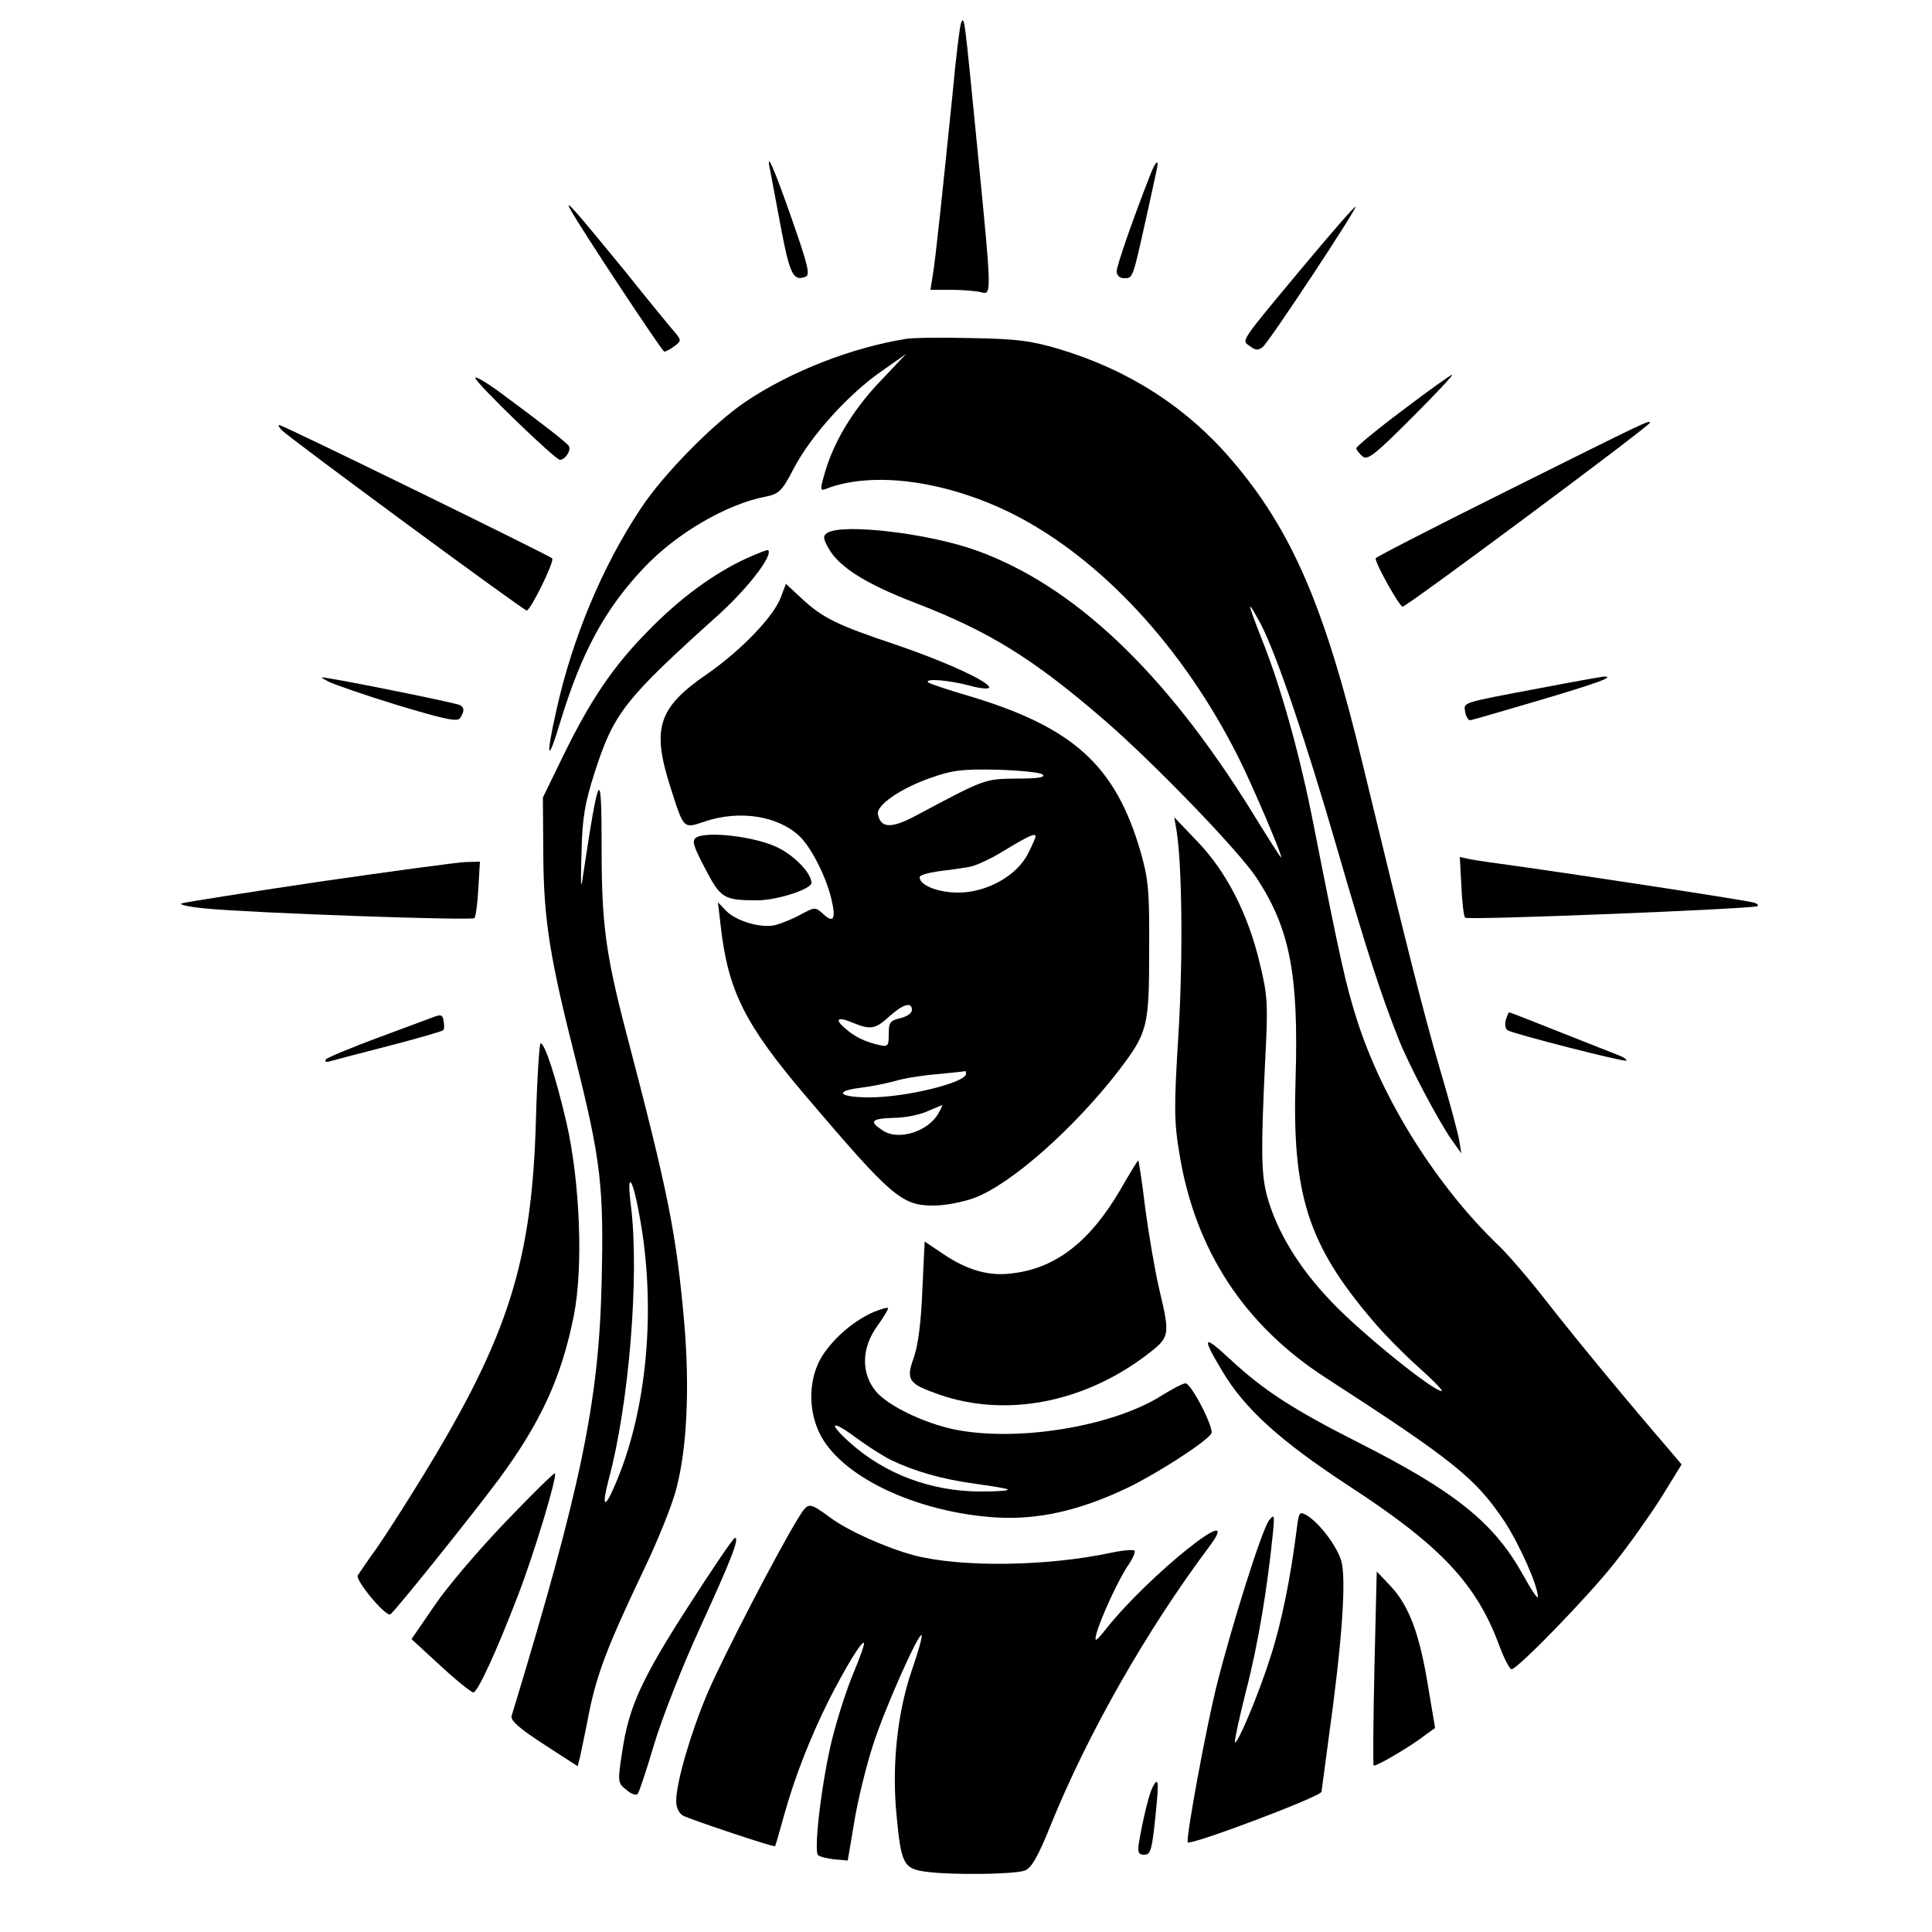
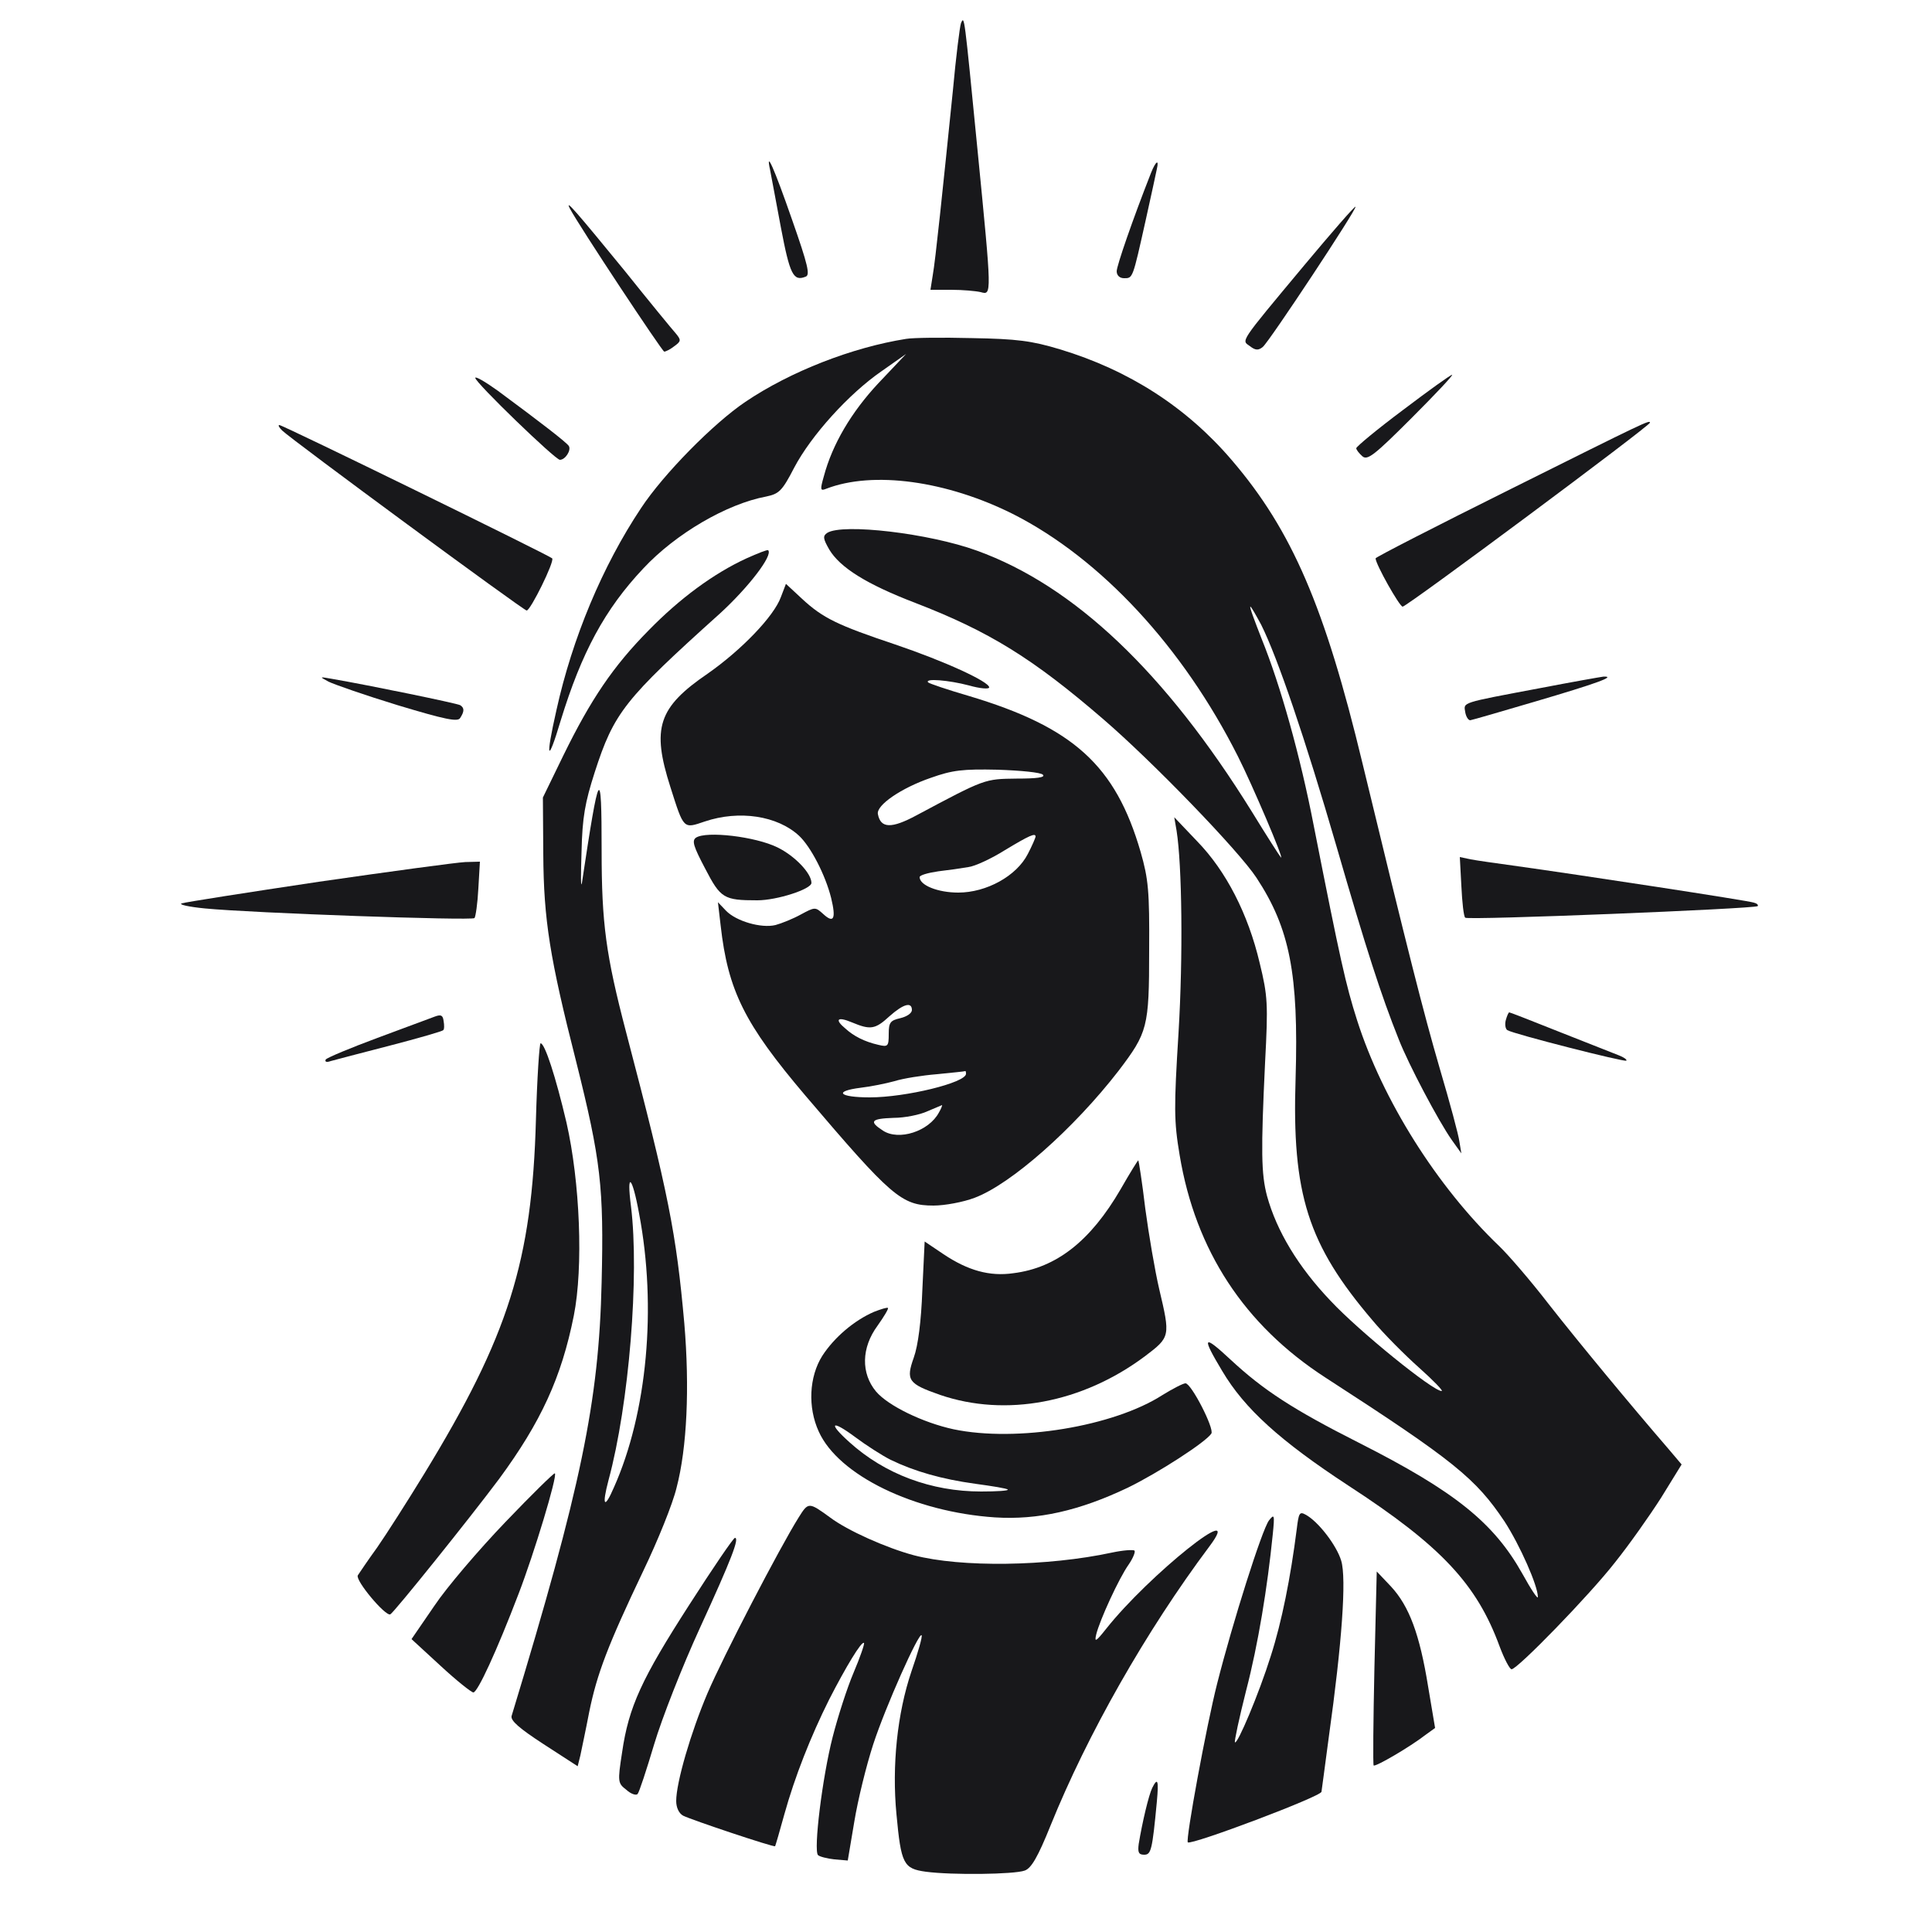
<svg xmlns="http://www.w3.org/2000/svg" version="1.0" width="500pt" height="500pt" viewBox="0 0 500 500" preserveAspectRatio="xMidYMid meet">
-   <g transform="translate(0,500) scale(0.1,-0.1)" fill="black" stroke="none">
+   <g transform="translate(0,500) scale(0.1,-0.1)" fill="#18181b" stroke="none">
    <path d="M2487 4940 c-3 -8 -13 -87 -21 -175 -27 -264 -45 -438 -52 -477 l-6 -38 54 0 c29 0 63 -3 76 -6 29 -8 29 -11 -8 366 -35 356 -34 350 -43 330z" />
    <path d="M1993 4560 c3 -14 15 -81 28 -149 23 -121 32 -140 64 -127 12 4 6 30 -35 147 -47 135 -69 184 -57 129z" />
    <path d="M2979 4553 c-48 -122 -89 -241 -89 -255 0 -11 8 -18 19 -18 23 0 22 -2 56 150 14 63 27 123 29 133 6 26 -3 20 -15 -10z" />
    <path d="M1475 4460 c25 -47 239 -370 244 -370 4 0 16 6 26 14 18 13 18 16 4 33 -9 10 -69 83 -133 163 -122 149 -156 189 -141 160z" />
    <path d="M3375 4313 c-171 -205 -162 -193 -140 -209 14 -11 22 -11 33 -2 17 14 245 359 240 363 -2 2 -62 -67 -133 -152z" />
    <path d="M2345 4123 c-139 -22 -299 -84 -416 -163 -83 -56 -212 -187 -270 -275 -100 -150 -178 -337 -219 -523 -29 -128 -23 -141 11 -27 54 176 114 288 214 394 84 90 216 167 318 186 33 7 41 14 72 74 44 84 142 192 226 250 l64 45 -72 -76 c-70 -75 -119 -158 -141 -241 -10 -35 -9 -38 6 -32 121 47 312 21 485 -66 226 -115 438 -343 581 -627 36 -71 121 -270 111 -261 -3 3 -37 56 -75 118 -224 361 -460 585 -712 676 -124 45 -347 71 -387 46 -12 -8 -11 -15 5 -43 28 -47 97 -90 222 -138 192 -74 305 -144 487 -301 129 -111 352 -342 397 -411 86 -131 109 -249 101 -518 -10 -301 32 -431 199 -627 29 -35 84 -90 121 -123 37 -33 63 -60 58 -60 -23 0 -213 154 -287 233 -84 88 -140 181 -165 272 -15 57 -16 115 -5 345 8 152 7 172 -14 258 -30 127 -87 238 -162 315 l-59 62 6 -35 c14 -89 17 -323 5 -523 -12 -194 -12 -228 3 -317 41 -246 167 -439 377 -575 334 -216 389 -261 464 -373 40 -62 86 -166 86 -195 0 -7 -18 20 -40 60 -74 132 -174 213 -423 339 -170 86 -247 136 -332 215 -72 67 -76 61 -22 -29 58 -98 150 -181 327 -297 240 -156 332 -255 391 -416 12 -32 26 -59 31 -59 15 0 201 191 268 277 36 45 89 120 119 167 l53 86 -33 39 c-101 117 -235 279 -311 376 -47 61 -105 128 -128 150 -161 154 -302 378 -368 585 -29 91 -43 153 -112 503 -35 181 -86 363 -135 484 -18 46 -32 83 -29 83 2 0 14 -21 28 -47 42 -84 113 -292 195 -574 77 -266 115 -384 161 -499 25 -64 102 -210 137 -260 l25 -35 -5 30 c-2 17 -25 102 -51 190 -43 148 -80 294 -200 790 -97 403 -182 602 -338 784 -117 137 -266 233 -445 287 -73 22 -111 27 -228 29 -77 2 -153 1 -170 -2z" />
    <path d="M1230 4022 c0 -12 207 -212 219 -212 14 0 30 25 23 36 -7 10 -73 61 -184 143 -32 23 -58 38 -58 33z" />
    <path d="M3631 3939 c-67 -50 -121 -95 -121 -99 0 -4 7 -13 16 -21 13 -11 31 3 127 99 62 62 109 112 105 112 -4 0 -61 -41 -127 -91z" />
    <path d="M3911 3735 c-193 -96 -351 -177 -351 -180 0 -15 62 -125 70 -125 11 0 640 468 640 476 0 8 -10 3 -359 -171z" />
    <path d="M730 3886 c26 -25 625 -466 633 -466 10 0 73 128 66 135 -8 8 -697 345 -706 345 -4 0 -1 -6 7 -14z" />
    <path d="M1932 3555 c-85 -39 -173 -104 -253 -186 -92 -93 -150 -179 -221 -324 l-53 -109 1 -146 c1 -171 17 -270 85 -537 64 -256 72 -325 66 -572 -7 -308 -53 -530 -233 -1122 -3 -12 20 -32 83 -73 l88 -57 7 28 c3 15 14 66 23 113 20 98 48 172 140 365 37 77 76 173 86 215 27 103 34 259 20 425 -21 234 -40 332 -151 755 -52 199 -63 280 -63 469 0 226 -6 215 -51 -84 -3 -16 -3 20 -1 80 2 90 9 128 34 206 50 155 77 189 325 412 73 67 137 150 124 163 -2 2 -27 -8 -56 -21z m-278 -1696 c46 -242 21 -515 -65 -708 -25 -58 -32 -49 -14 19 53 196 80 529 58 708 -12 92 3 80 21 -19z" />
    <path d="M2021 3455 c-18 -50 -102 -137 -189 -198 -129 -88 -146 -141 -97 -294 35 -110 33 -108 89 -89 89 30 188 15 244 -37 30 -28 68 -101 83 -161 13 -54 7 -67 -21 -41 -20 18 -21 18 -58 -2 -20 -11 -50 -23 -65 -27 -37 -9 -102 10 -128 37 l-21 22 7 -60 c19 -169 62 -255 219 -440 223 -262 249 -285 332 -285 29 0 77 9 106 20 94 35 257 179 373 329 75 99 79 112 79 311 1 154 -2 185 -22 255 -65 224 -174 323 -445 404 -55 16 -102 32 -105 35 -10 11 53 6 106 -8 28 -8 52 -10 52 -5 0 15 -116 68 -243 111 -149 50 -187 68 -241 118 l-42 39 -13 -34z m678 -460 c7 -7 -16 -10 -68 -10 -83 -1 -81 0 -259 -95 -65 -35 -93 -34 -100 3 -5 23 61 68 137 94 56 20 83 23 173 21 59 -2 112 -7 117 -13z m-19 -160 c0 -3 -9 -24 -20 -45 -29 -57 -107 -100 -180 -100 -53 0 -100 19 -100 40 0 5 21 11 48 15 26 3 61 8 78 11 17 2 60 22 95 44 63 38 79 45 79 35z m-320 -449 c0 -8 -13 -17 -30 -21 -26 -6 -30 -11 -30 -41 0 -32 -2 -34 -27 -28 -35 8 -63 22 -85 42 -29 24 -21 32 17 16 48 -20 60 -18 97 16 36 32 58 38 58 16z m140 -165 c0 -23 -156 -61 -249 -61 -80 0 -95 16 -23 25 26 3 65 11 87 17 22 7 72 15 110 18 39 4 71 7 73 8 1 1 2 -2 2 -7z m-70 -100 c-26 -49 -104 -74 -145 -47 -37 24 -31 31 28 33 28 0 68 8 87 17 19 8 36 15 38 16 1 0 -2 -9 -8 -19z" />
    <path d="M850 3236 c14 -7 94 -35 179 -61 123 -37 156 -44 162 -33 11 17 11 26 0 33 -9 5 -238 52 -331 68 -34 6 -34 6 -10 -7z" />
    <path d="M3985 3219 c-207 -39 -197 -36 -193 -62 2 -12 8 -21 13 -21 6 1 82 23 170 49 156 46 209 65 175 64 -8 -1 -82 -14 -165 -30z" />
    <path d="M1801 2832 c-11 -8 -6 -23 24 -80 40 -77 48 -82 135 -82 51 0 140 29 140 45 0 25 -43 70 -88 92 -57 28 -184 43 -211 25z" />
    <path d="M3782 2707 c2 -42 6 -79 10 -82 6 -7 749 23 757 30 2 3 -2 7 -10 9 -13 5 -451 72 -624 96 -44 6 -93 13 -109 16 l-28 6 4 -75z" />
    <path d="M825 2718 c-187 -28 -347 -53 -355 -56 -8 -3 19 -9 60 -13 123 -12 690 -32 698 -25 3 4 8 38 10 77 l4 69 -38 -1 c-22 -1 -192 -24 -379 -51z" />
    <path d="M1125 2369 c-11 -4 -78 -29 -148 -55 -70 -26 -130 -51 -134 -56 -3 -6 2 -8 13 -4 11 3 79 21 153 40 73 19 136 37 138 40 3 2 3 13 1 24 -2 15 -7 17 -23 11z" />
    <path d="M3897 2360 c-3 -11 -1 -23 4 -26 16 -10 303 -83 308 -79 2 3 -7 9 -20 14 -13 5 -81 32 -152 60 -70 28 -129 51 -131 51 -2 0 -6 -9 -9 -20z" />
    <path d="M1387 2103 c-10 -367 -71 -560 -289 -917 -44 -72 -99 -158 -122 -191 -24 -33 -46 -66 -50 -72 -7 -13 71 -106 84 -101 9 4 205 248 282 351 108 147 161 262 193 422 25 126 16 346 -19 500 -28 119 -56 205 -67 205 -3 0 -9 -89 -12 -197z" />
    <path d="M2900 1922 c-78 -134 -166 -203 -277 -217 -62 -9 -118 7 -181 49 l-49 33 -6 -126 c-3 -81 -11 -143 -22 -174 -21 -59 -15 -68 68 -97 170 -58 368 -21 530 100 66 50 66 51 37 174 -11 47 -27 141 -36 208 -8 68 -17 124 -18 125 -1 1 -22 -33 -46 -75z" />
    <path d="M2262 1605 c-51 -22 -103 -66 -134 -114 -34 -54 -38 -133 -9 -196 51 -113 247 -208 456 -222 111 -7 218 17 344 77 78 38 202 118 216 140 8 13 -52 130 -67 130 -6 0 -33 -14 -59 -30 -127 -82 -378 -123 -541 -89 -79 17 -170 61 -201 98 -39 47 -38 113 4 170 17 24 29 44 27 46 -2 2 -18 -3 -36 -10z m43 -383 c62 -30 132 -50 219 -62 44 -6 82 -12 84 -15 3 -3 -28 -5 -69 -5 -129 0 -249 45 -340 127 -57 51 -48 60 14 14 28 -21 70 -48 92 -59z" />
    <path d="M1308 1061 c-69 -72 -152 -169 -184 -217 l-59 -86 75 -69 c41 -38 80 -69 85 -69 11 0 60 106 117 255 40 104 101 305 94 312 -2 2 -60 -55 -128 -126z" />
    <path d="M2067 1073 c-49 -78 -196 -361 -236 -455 -43 -101 -81 -231 -81 -279 0 -17 7 -32 18 -38 22 -11 234 -82 238 -79 1 2 12 39 24 83 27 97 68 201 116 297 43 84 84 152 90 146 2 -2 -10 -37 -27 -77 -17 -40 -41 -115 -54 -166 -27 -105 -50 -294 -38 -306 4 -4 24 -9 42 -11 l35 -3 17 101 c9 55 31 145 49 200 32 98 118 290 125 282 3 -2 -9 -44 -26 -93 -37 -109 -51 -245 -39 -370 12 -129 18 -141 76 -149 68 -9 229 -7 256 3 17 6 34 35 67 117 95 235 247 503 411 722 96 128 -157 -74 -267 -213 -27 -34 -31 -36 -26 -15 9 37 59 146 84 181 11 16 18 33 15 36 -3 3 -30 1 -58 -5 -167 -36 -391 -39 -513 -7 -71 19 -172 64 -217 98 -55 40 -56 40 -81 0z" />
    <path d="M3356 1043 c-16 -126 -39 -241 -67 -328 -31 -99 -87 -231 -93 -224 -2 2 11 63 29 134 31 119 55 266 69 405 5 50 4 53 -10 35 -18 -24 -94 -264 -134 -422 -28 -110 -82 -404 -76 -411 9 -8 346 119 346 131 0 1 9 65 19 142 34 243 46 410 32 456 -12 40 -60 102 -92 119 -16 9 -18 4 -23 -37z" />
    <path d="M1784 847 c-123 -191 -157 -264 -174 -382 -12 -77 -11 -80 11 -97 12 -11 25 -15 29 -11 4 4 23 62 43 129 20 67 73 202 118 300 83 181 103 234 91 234 -4 0 -57 -78 -118 -173z" />
    <path d="M3557 684 c-3 -137 -4 -251 -2 -253 5 -4 94 48 134 79 l25 18 -18 107 c-22 136 -49 208 -96 259 l-37 39 -6 -249z" />
    <path d="M2982 373 c-9 -18 -26 -90 -35 -145 -3 -22 0 -28 14 -28 18 0 21 11 33 138 5 55 2 63 -12 35z" />
  </g>
</svg>
